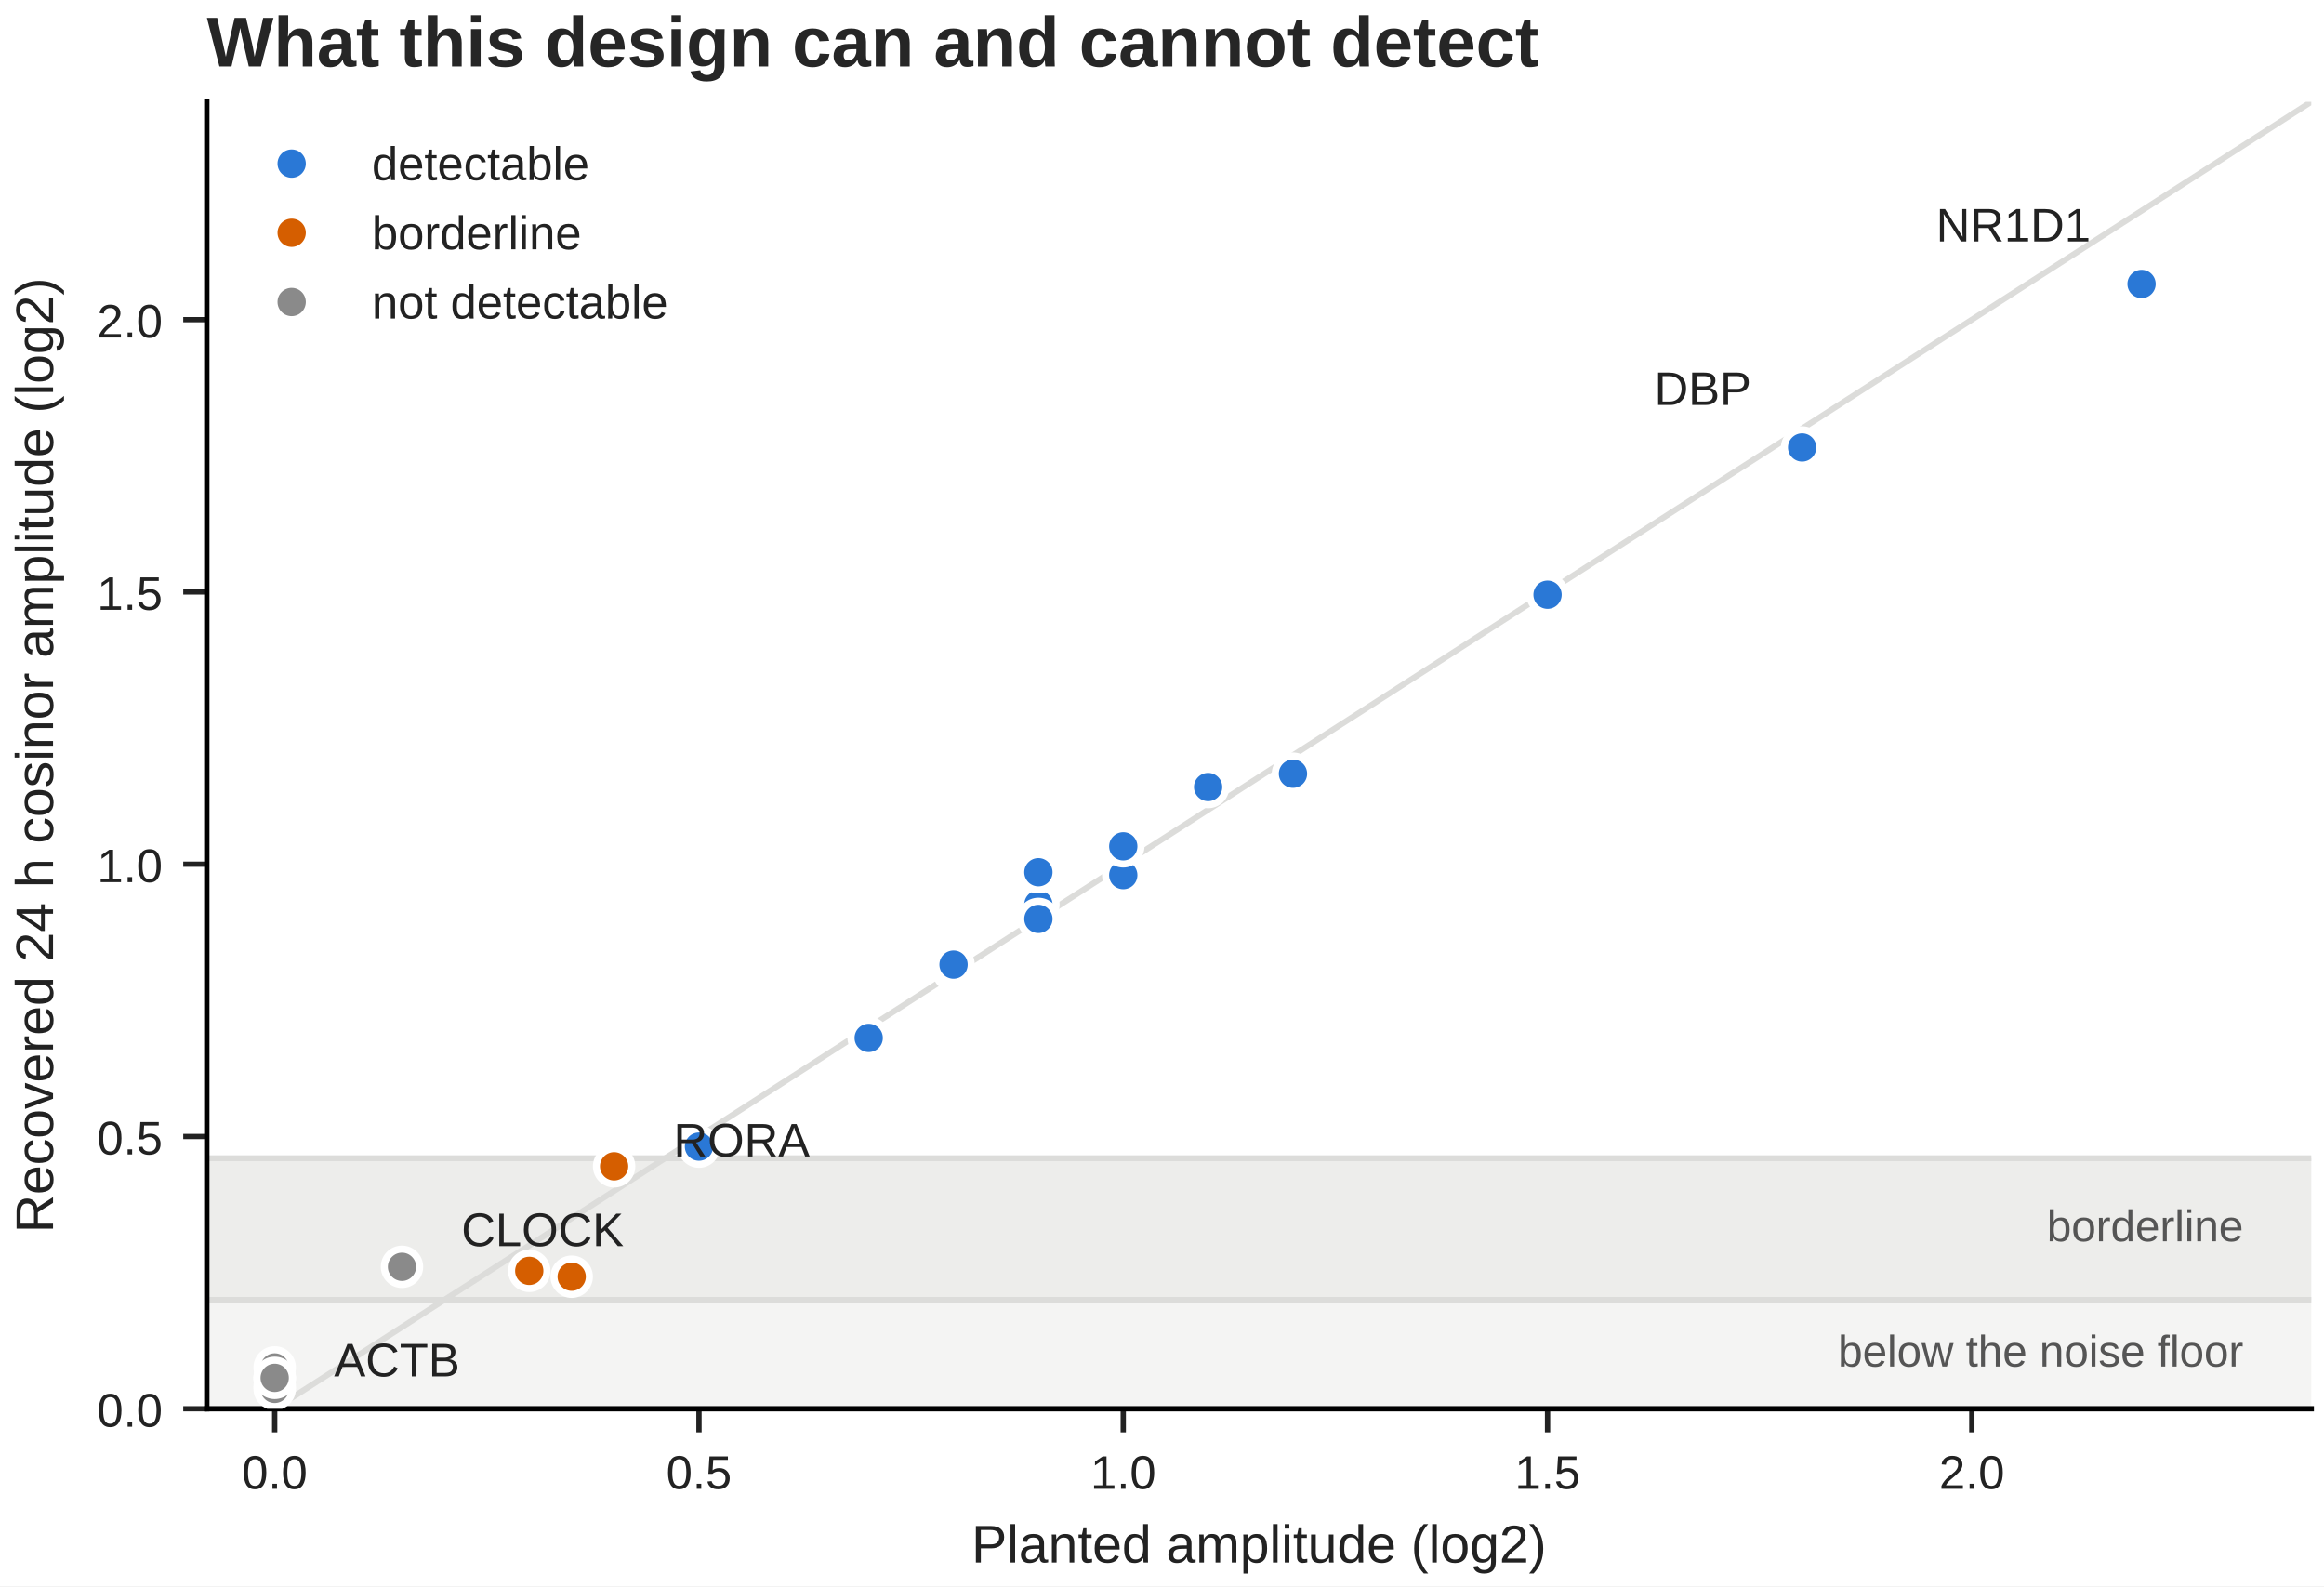
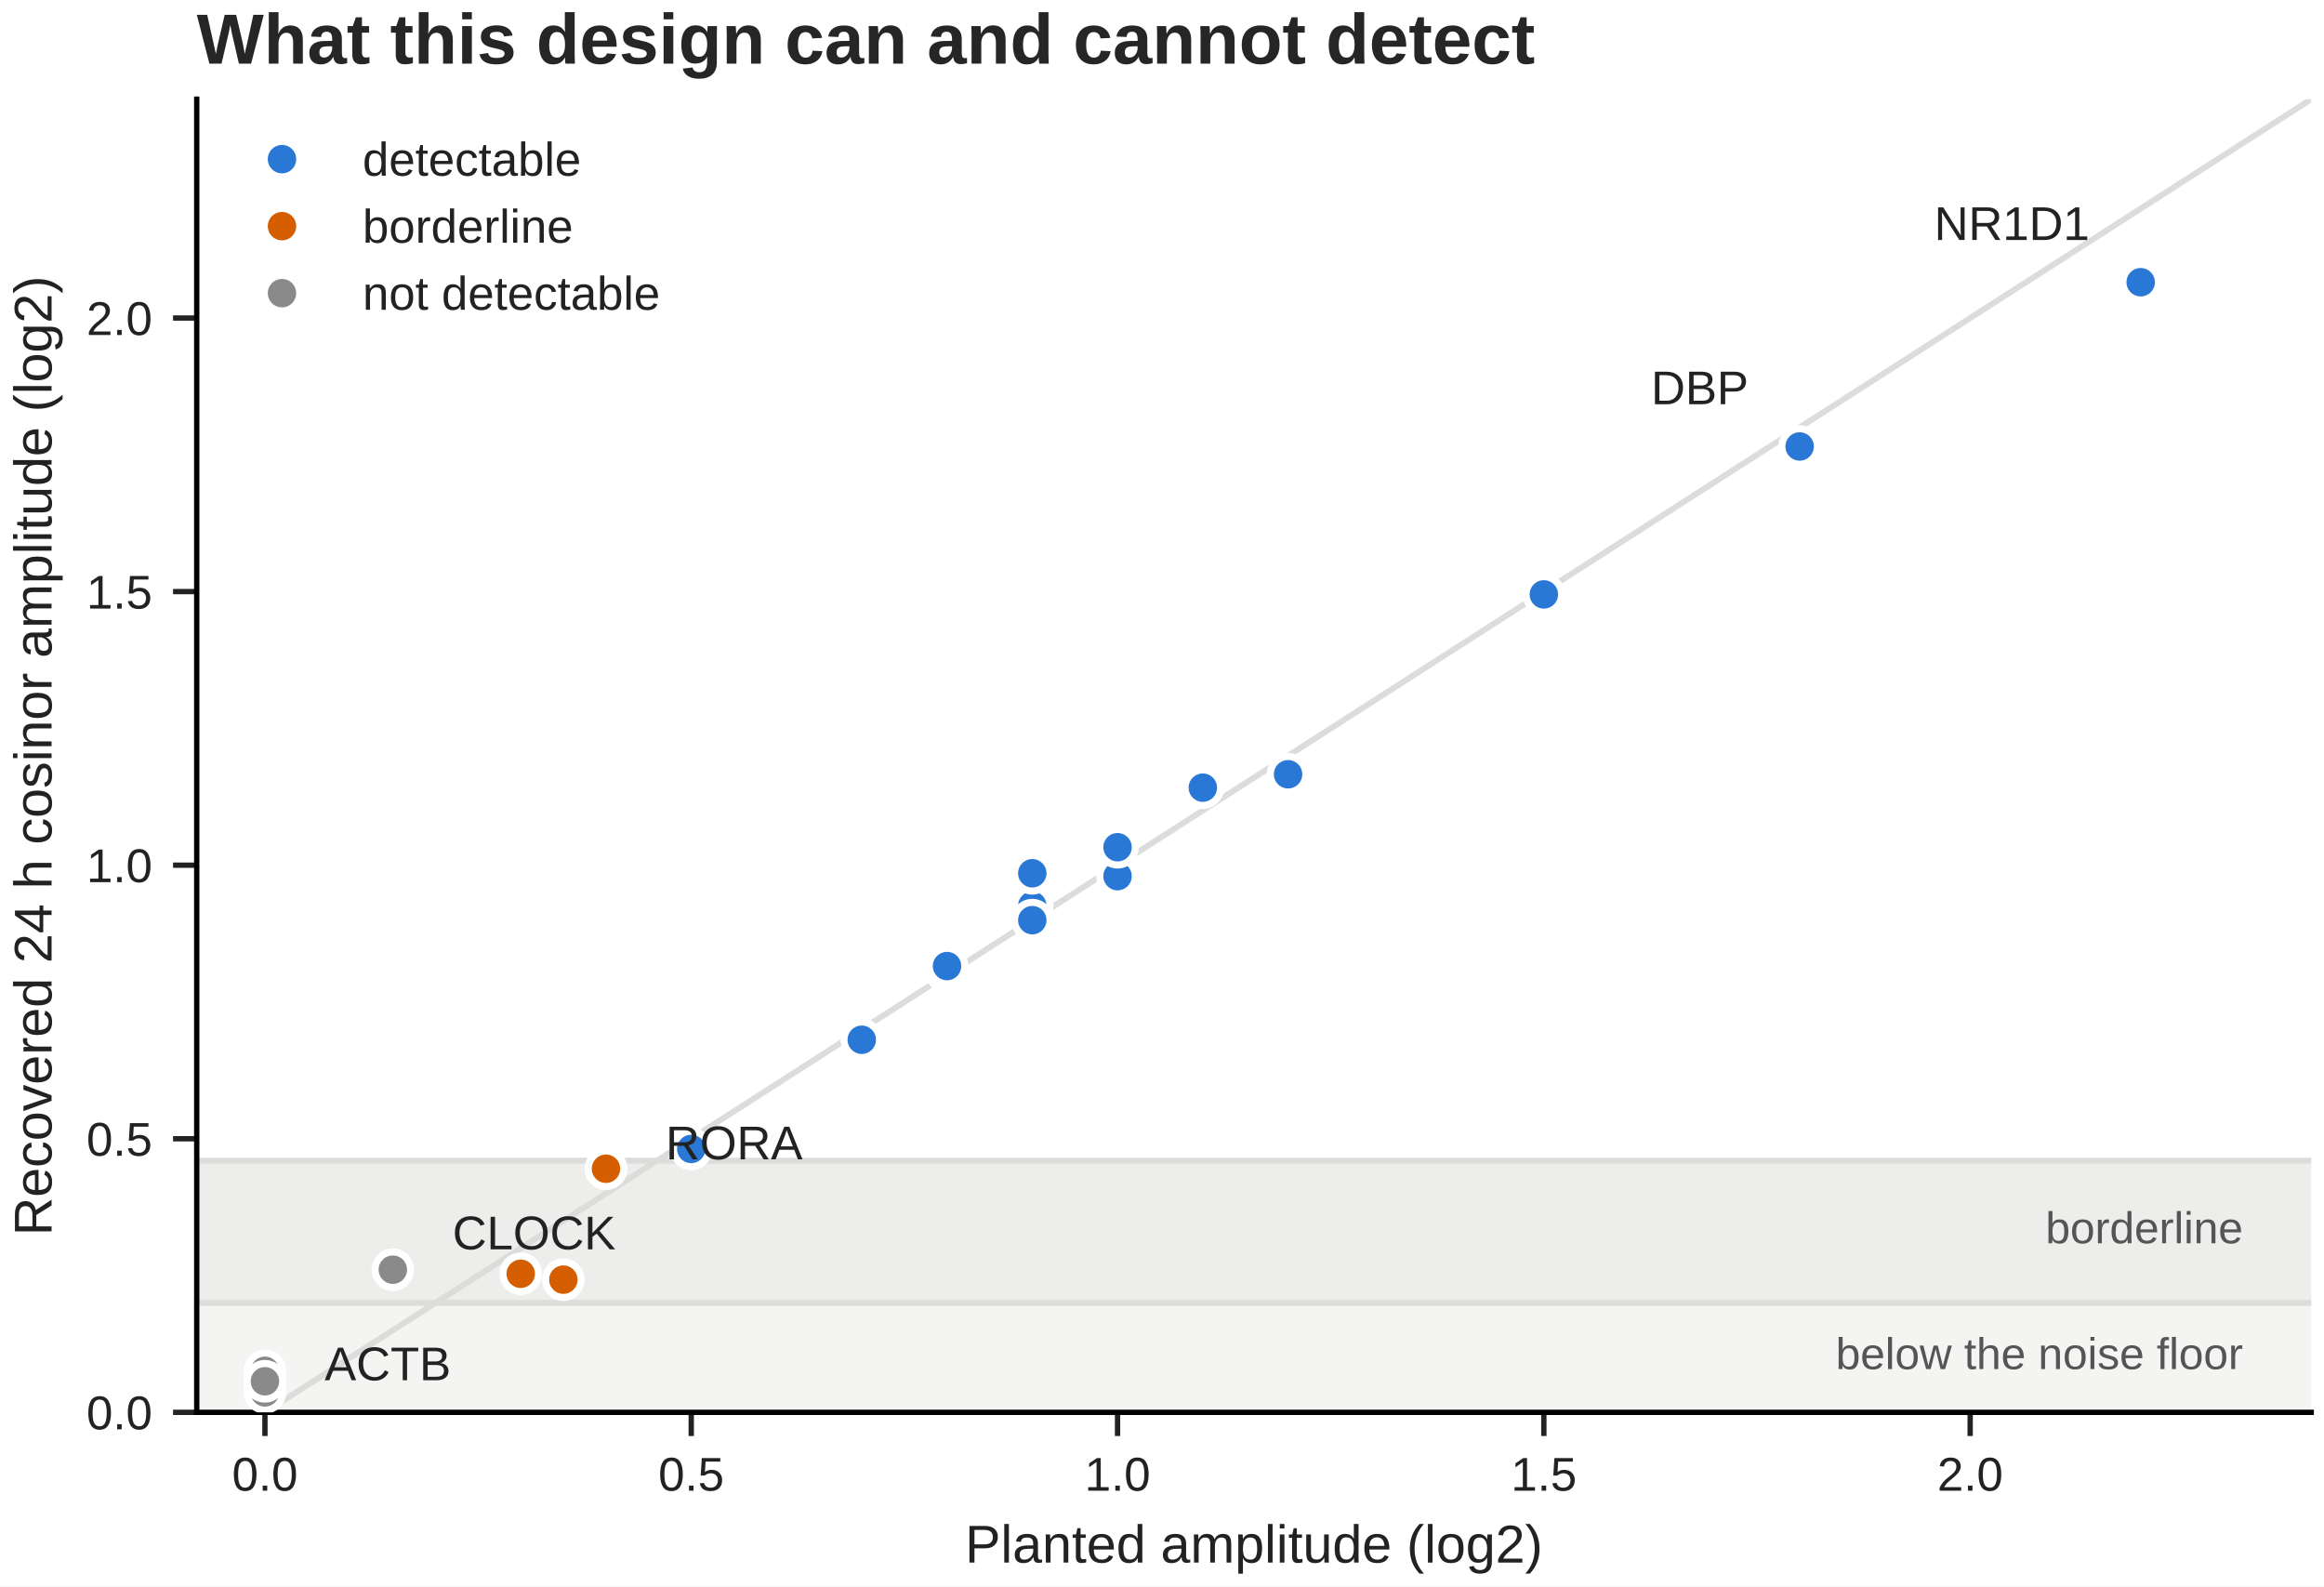
- <svg xmlns="http://www.w3.org/2000/svg" xmlns:xlink="http://www.w3.org/1999/xlink" width="394.373pt" height="269.151pt" viewBox="0 0 394.373 269.151" version="1.1">
+ <svg xmlns="http://www.w3.org/2000/svg" xmlns:xlink="http://www.w3.org/1999/xlink" width="392.506pt" height="267.932pt" viewBox="0 0 392.506 267.932" version="1.1">
  <defs>
    <style type="text/css">*{stroke-linejoin: round; stroke-linecap: butt}</style>
  </defs>
  <g id="figure_1">
    <g id="patch_1">
-       <path d="M 0 269.151  L 394.373 269.151  L 394.373 0  L 0 0  z " style="fill: #ffffff" />
+       <path d="M 0 267.932  L 392.506 267.932  L 392.506 0  L 0 0  z " style="fill: #ffffff" />
    </g>
    <g id="axes_1">
      <g id="patch_2">
-         <path d="M 35.093 239.038  L 392.213 239.038  L 392.213 17.278  L 35.093 17.278  z " style="fill: #ffffff" />
+         <path d="M 33.226 238.509  L 390.346 238.509  L 390.346 16.749  L 33.226 16.749  z " style="fill: #ffffff" />
      </g>
      <g id="patch_3">
-         <path d="M 35.093 239.038  L 392.213 239.038  L 392.213 220.558  L 35.093 220.558  z " clip-path="url(#pcba73d1eff)" style="fill: #f4f4f3" />
+         <path d="M 33.226 238.509  L 390.346 238.509  L 390.346 220.029  L 33.226 220.029  z " clip-path="url(#pbd450fe192)" style="fill: #f4f4f3" />
      </g>
      <g id="patch_4">
-         <path d="M 35.093 220.558  L 392.213 220.558  L 392.213 196.534  L 35.093 196.534  z " clip-path="url(#pcba73d1eff)" style="fill: #ededeb" />
+         <path d="M 33.226 220.029  L 390.346 220.029  L 390.346 196.005  L 33.226 196.005  z " clip-path="url(#pbd450fe192)" style="fill: #ededeb" />
      </g>
      <g id="matplotlib.axis_1">
        <g id="xtick_1">
          <g id="line2d_1">
            <defs>
-               <path id="mcb5df8b0cb" d="M 0 0  L 0 4  " style="stroke: #222222; stroke-width: 0.9" />
+               <path id="m30f379e51a" d="M 0 0  L 0 4  " style="stroke: #222222; stroke-width: 0.9" />
            </defs>
            <g>
-               <use xlink:href="#mcb5df8b0cb" x="46.613" y="239.038" style="fill: #222222; stroke: #222222; stroke-width: 0.9" />
+               <use xlink:href="#m30f379e51a" x="44.746" y="238.509" style="fill: #222222; stroke: #222222; stroke-width: 0.9" />
            </g>
          </g>
          <g id="text_1">
-             <text style="font-size: 8px; font-family: 'Arial', 'Helvetica', 'DejaVu Sans', 'Liberation Sans', sans-serif; text-anchor: middle; fill: #222222" x="46.613" y="252.617" transform="rotate(-0 46.61281 252.6169)">0.0</text>
+             <text style="font-size: 8px; font-family: 'Arial', 'Helvetica', 'DejaVu Sans', 'Liberation Sans', sans-serif; text-anchor: middle; fill: #222222" x="44.746" y="251.736" transform="rotate(-0 44.74594 251.7356)">0.0</text>
          </g>
        </g>
        <g id="xtick_2">
          <g id="line2d_2">
            <g>
-               <use xlink:href="#mcb5df8b0cb" x="118.613" y="239.038" style="fill: #222222; stroke: #222222; stroke-width: 0.9" />
+               <use xlink:href="#m30f379e51a" x="116.746" y="238.509" style="fill: #222222; stroke: #222222; stroke-width: 0.9" />
            </g>
          </g>
          <g id="text_2">
-             <text style="font-size: 8px; font-family: 'Arial', 'Helvetica', 'DejaVu Sans', 'Liberation Sans', sans-serif; text-anchor: middle; fill: #222222" x="118.613" y="252.617" transform="rotate(-0 118.6128 252.6169)">0.5</text>
+             <text style="font-size: 8px; font-family: 'Arial', 'Helvetica', 'DejaVu Sans', 'Liberation Sans', sans-serif; text-anchor: middle; fill: #222222" x="116.746" y="251.736" transform="rotate(-0 116.7459 251.7356)">0.5</text>
          </g>
        </g>
        <g id="xtick_3">
          <g id="line2d_3">
            <g>
-               <use xlink:href="#mcb5df8b0cb" x="190.613" y="239.038" style="fill: #222222; stroke: #222222; stroke-width: 0.9" />
+               <use xlink:href="#m30f379e51a" x="188.746" y="238.509" style="fill: #222222; stroke: #222222; stroke-width: 0.9" />
            </g>
          </g>
          <g id="text_3">
-             <text style="font-size: 8px; font-family: 'Arial', 'Helvetica', 'DejaVu Sans', 'Liberation Sans', sans-serif; text-anchor: middle; fill: #222222" x="190.613" y="252.617" transform="rotate(-0 190.6128 252.6169)">1.0</text>
+             <text style="font-size: 8px; font-family: 'Arial', 'Helvetica', 'DejaVu Sans', 'Liberation Sans', sans-serif; text-anchor: middle; fill: #222222" x="188.746" y="251.736" transform="rotate(-0 188.7459 251.7356)">1.0</text>
          </g>
        </g>
        <g id="xtick_4">
          <g id="line2d_4">
            <g>
-               <use xlink:href="#mcb5df8b0cb" x="262.613" y="239.038" style="fill: #222222; stroke: #222222; stroke-width: 0.9" />
+               <use xlink:href="#m30f379e51a" x="260.746" y="238.509" style="fill: #222222; stroke: #222222; stroke-width: 0.9" />
            </g>
          </g>
          <g id="text_4">
-             <text style="font-size: 8px; font-family: 'Arial', 'Helvetica', 'DejaVu Sans', 'Liberation Sans', sans-serif; text-anchor: middle; fill: #222222" x="262.613" y="252.617" transform="rotate(-0 262.6128 252.6169)">1.5</text>
+             <text style="font-size: 8px; font-family: 'Arial', 'Helvetica', 'DejaVu Sans', 'Liberation Sans', sans-serif; text-anchor: middle; fill: #222222" x="260.746" y="251.736" transform="rotate(-0 260.7459 251.7356)">1.5</text>
          </g>
        </g>
        <g id="xtick_5">
          <g id="line2d_5">
            <g>
-               <use xlink:href="#mcb5df8b0cb" x="334.613" y="239.038" style="fill: #222222; stroke: #222222; stroke-width: 0.9" />
+               <use xlink:href="#m30f379e51a" x="332.746" y="238.509" style="fill: #222222; stroke: #222222; stroke-width: 0.9" />
            </g>
          </g>
          <g id="text_5">
-             <text style="font-size: 8px; font-family: 'Arial', 'Helvetica', 'DejaVu Sans', 'Liberation Sans', sans-serif; text-anchor: middle; fill: #222222" x="334.613" y="252.617" transform="rotate(-0 334.6128 252.6169)">2.0</text>
+             <text style="font-size: 8px; font-family: 'Arial', 'Helvetica', 'DejaVu Sans', 'Liberation Sans', sans-serif; text-anchor: middle; fill: #222222" x="332.746" y="251.736" transform="rotate(-0 332.7459 251.7356)">2.0</text>
          </g>
        </g>
        <g id="text_6">
-           <text style="font-size: 9px; font-family: 'Arial', 'Helvetica', 'DejaVu Sans', 'Liberation Sans', sans-serif; text-anchor: middle; fill: #222222" x="213.653" y="265.119" transform="rotate(-0 213.6528 265.1192)">Planted amplitude (log2)</text>
+           <text style="font-size: 9px; font-family: 'Arial', 'Helvetica', 'DejaVu Sans', 'Liberation Sans', sans-serif; text-anchor: middle; fill: #222222" x="211.786" y="263.877" transform="rotate(-0 211.7859 263.8773)">Planted amplitude (log2)</text>
        </g>
      </g>
      <g id="matplotlib.axis_2">
        <g id="ytick_1">
          <g id="line2d_6">
            <defs>
-               <path id="m0c3be69a73" d="M 0 0  L -4 0  " style="stroke: #222222; stroke-width: 0.9" />
+               <path id="m059addade6" d="M 0 0  L -4 0  " style="stroke: #222222; stroke-width: 0.9" />
            </defs>
            <g>
-               <use xlink:href="#m0c3be69a73" x="35.093" y="239.038" style="fill: #222222; stroke: #222222; stroke-width: 0.9" />
+               <use xlink:href="#m059addade6" x="33.226" y="238.509" style="fill: #222222; stroke: #222222; stroke-width: 0.9" />
            </g>
          </g>
          <g id="text_7">
-             <text style="font-size: 8px; font-family: 'Arial', 'Helvetica', 'DejaVu Sans', 'Liberation Sans', sans-serif; text-anchor: end; fill: #222222" x="27.593" y="242.077" transform="rotate(-0 27.59281 242.0775)">0.0</text>
+             <text style="font-size: 8px; font-family: 'Arial', 'Helvetica', 'DejaVu Sans', 'Liberation Sans', sans-serif; text-anchor: end; fill: #222222" x="25.726" y="241.373" transform="rotate(-0 25.72594 241.3725)">0.0</text>
          </g>
        </g>
        <g id="ytick_2">
          <g id="line2d_7">
            <g>
-               <use xlink:href="#m0c3be69a73" x="35.093" y="192.838" style="fill: #222222; stroke: #222222; stroke-width: 0.9" />
+               <use xlink:href="#m059addade6" x="33.226" y="192.309" style="fill: #222222; stroke: #222222; stroke-width: 0.9" />
            </g>
          </g>
          <g id="text_8">
-             <text style="font-size: 8px; font-family: 'Arial', 'Helvetica', 'DejaVu Sans', 'Liberation Sans', sans-serif; text-anchor: end; fill: #222222" x="27.593" y="195.877" transform="rotate(-0 27.59281 195.8775)">0.5</text>
+             <text style="font-size: 8px; font-family: 'Arial', 'Helvetica', 'DejaVu Sans', 'Liberation Sans', sans-serif; text-anchor: end; fill: #222222" x="25.726" y="195.173" transform="rotate(-0 25.72594 195.1725)">0.5</text>
          </g>
        </g>
        <g id="ytick_3">
          <g id="line2d_8">
            <g>
-               <use xlink:href="#m0c3be69a73" x="35.093" y="146.638" style="fill: #222222; stroke: #222222; stroke-width: 0.9" />
+               <use xlink:href="#m059addade6" x="33.226" y="146.109" style="fill: #222222; stroke: #222222; stroke-width: 0.9" />
            </g>
          </g>
          <g id="text_9">
-             <text style="font-size: 8px; font-family: 'Arial', 'Helvetica', 'DejaVu Sans', 'Liberation Sans', sans-serif; text-anchor: end; fill: #222222" x="27.593" y="149.678" transform="rotate(-0 27.59281 149.6775)">1.0</text>
+             <text style="font-size: 8px; font-family: 'Arial', 'Helvetica', 'DejaVu Sans', 'Liberation Sans', sans-serif; text-anchor: end; fill: #222222" x="25.726" y="148.972" transform="rotate(-0 25.72594 148.9725)">1.0</text>
          </g>
        </g>
        <g id="ytick_4">
          <g id="line2d_9">
            <g>
-               <use xlink:href="#m0c3be69a73" x="35.093" y="100.438" style="fill: #222222; stroke: #222222; stroke-width: 0.9" />
+               <use xlink:href="#m059addade6" x="33.226" y="99.909" style="fill: #222222; stroke: #222222; stroke-width: 0.9" />
            </g>
          </g>
          <g id="text_10">
-             <text style="font-size: 8px; font-family: 'Arial', 'Helvetica', 'DejaVu Sans', 'Liberation Sans', sans-serif; text-anchor: end; fill: #222222" x="27.593" y="103.478" transform="rotate(-0 27.59281 103.4775)">1.5</text>
+             <text style="font-size: 8px; font-family: 'Arial', 'Helvetica', 'DejaVu Sans', 'Liberation Sans', sans-serif; text-anchor: end; fill: #222222" x="25.726" y="102.772" transform="rotate(-0 25.72594 102.7725)">1.5</text>
          </g>
        </g>
        <g id="ytick_5">
          <g id="line2d_10">
            <g>
-               <use xlink:href="#m0c3be69a73" x="35.093" y="54.238" style="fill: #222222; stroke: #222222; stroke-width: 0.9" />
+               <use xlink:href="#m059addade6" x="33.226" y="53.709" style="fill: #222222; stroke: #222222; stroke-width: 0.9" />
            </g>
          </g>
          <g id="text_11">
-             <text style="font-size: 8px; font-family: 'Arial', 'Helvetica', 'DejaVu Sans', 'Liberation Sans', sans-serif; text-anchor: end; fill: #222222" x="27.593" y="57.278" transform="rotate(-0 27.59281 57.2775)">2.0</text>
+             <text style="font-size: 8px; font-family: 'Arial', 'Helvetica', 'DejaVu Sans', 'Liberation Sans', sans-serif; text-anchor: end; fill: #222222" x="25.726" y="56.572" transform="rotate(-0 25.72594 56.5725)">2.0</text>
          </g>
        </g>
        <g id="text_12">
-           <text style="font-size: 9px; font-family: 'Arial', 'Helvetica', 'DejaVu Sans', 'Liberation Sans', sans-serif; text-anchor: middle; fill: #222222" x="8.999" y="128.158" transform="rotate(-90 8.998594 128.1581)">Recovered 24 h cosinor amplitude (log2)</text>
+           <text style="font-size: 9px; font-family: 'Arial', 'Helvetica', 'DejaVu Sans', 'Liberation Sans', sans-serif; text-anchor: middle; fill: #222222" x="8.712" y="127.629" transform="rotate(-90 8.711719 127.6294)">Recovered 24 h cosinor amplitude (log2)</text>
        </g>
      </g>
      <g id="line2d_11">
-         <path d="M 35.093 196.534  L 392.213 196.534  " clip-path="url(#pcba73d1eff)" style="fill: none; stroke: #dcdcda; stroke-linecap: round" />
+         <path d="M 33.226 196.005  L 390.346 196.005  " clip-path="url(#pbd450fe192)" style="fill: none; stroke: #dcdcda; stroke-linecap: round" />
      </g>
      <g id="line2d_12">
-         <path d="M 35.093 220.558  L 392.213 220.558  " clip-path="url(#pcba73d1eff)" style="fill: none; stroke: #dcdcda; stroke-linecap: round" />
+         <path d="M 33.226 220.029  L 390.346 220.029  " clip-path="url(#pbd450fe192)" style="fill: none; stroke: #dcdcda; stroke-linecap: round" />
      </g>
      <g id="line2d_13">
-         <path d="M 46.613 239.038  L 392.213 17.278  " clip-path="url(#pcba73d1eff)" style="fill: none; stroke: #dcdcda; stroke-linecap: round" />
+         <path d="M 44.746 238.509  L 390.346 16.749  " clip-path="url(#pbd450fe192)" style="fill: none; stroke: #dcdcda; stroke-linecap: round" />
      </g>
      <g id="patch_5">
-         <path d="M 35.093 239.038  L 35.093 17.278  " style="fill: none; stroke: #000000; stroke-width: 0.9; stroke-linejoin: miter; stroke-linecap: square" />
+         <path d="M 33.226 238.509  L 33.226 16.749  " style="fill: none; stroke: #000000; stroke-width: 0.9; stroke-linejoin: miter; stroke-linecap: square" />
      </g>
      <g id="patch_6">
-         <path d="M 35.093 239.038  L 392.213 239.038  " style="fill: none; stroke: #000000; stroke-width: 0.9; stroke-linejoin: miter; stroke-linecap: square" />
+         <path d="M 33.226 238.509  L 390.346 238.509  " style="fill: none; stroke: #000000; stroke-width: 0.9; stroke-linejoin: miter; stroke-linecap: square" />
      </g>
      <g id="line2d_14">
        <defs>
-           <path id="m4a0aa89523" d="M 0 3  C 0.796 3 1.559 2.684 2.121 2.121  C 2.684 1.559 3 0.796 3 0  C 3 -0.796 2.684 -1.559 2.121 -2.121  C 1.559 -2.684 0.796 -3 0 -3  C -0.796 -3 -1.559 -2.684 -2.121 -2.121  C -2.684 -1.559 -3 -0.796 -3 0  C -3 0.796 -2.684 1.559 -2.121 2.121  C -1.559 2.684 -0.796 3 0 3  z " style="stroke: #ffffff; stroke-width: 1.2" />
+           <path id="m87e64eec3f" d="M 0 3  C 0.796 3 1.559 2.684 2.121 2.121  C 2.684 1.559 3 0.796 3 0  C 3 -0.796 2.684 -1.559 2.121 -2.121  C 1.559 -2.684 0.796 -3 0 -3  C -0.796 -3 -1.559 -2.684 -2.121 -2.121  C -2.684 -1.559 -3 -0.796 -3 0  C -3 0.796 -2.684 1.559 -2.121 2.121  C -1.559 2.684 -0.796 3 0 3  z " style="stroke: #ffffff; stroke-width: 1.2" />
        </defs>
-         <g clip-path="url(#pcba73d1eff)">
-           <use xlink:href="#m4a0aa89523" x="205.013" y="133.543" style="fill: #2a78d6; stroke: #ffffff; stroke-width: 1.2" />
+         <g clip-path="url(#pbd450fe192)">
+           <use xlink:href="#m87e64eec3f" x="203.146" y="133.014" style="fill: #2a78d6; stroke: #ffffff; stroke-width: 1.2" />
        </g>
      </g>
      <g id="line2d_15">
        <defs>
-           <path id="m0063de7f9e" d="M 0 3  C 0.796 3 1.559 2.684 2.121 2.121  C 2.684 1.559 3 0.796 3 0  C 3 -0.796 2.684 -1.559 2.121 -2.121  C 1.559 -2.684 0.796 -3 0 -3  C -0.796 -3 -1.559 -2.684 -2.121 -2.121  C -2.684 -1.559 -3 -0.796 -3 0  C -3 0.796 -2.684 1.559 -2.121 2.121  C -1.559 2.684 -0.796 3 0 3  z " style="stroke: #ffffff; stroke-width: 1.2" />
+           <path id="me28b4f7609" d="M 0 3  C 0.796 3 1.559 2.684 2.121 2.121  C 2.684 1.559 3 0.796 3 0  C 3 -0.796 2.684 -1.559 2.121 -2.121  C 1.559 -2.684 0.796 -3 0 -3  C -0.796 -3 -1.559 -2.684 -2.121 -2.121  C -2.684 -1.559 -3 -0.796 -3 0  C -3 0.796 -2.684 1.559 -2.121 2.121  C -1.559 2.684 -0.796 3 0 3  z " style="stroke: #ffffff; stroke-width: 1.2" />
        </defs>
-         <g clip-path="url(#pcba73d1eff)">
-           <use xlink:href="#m0063de7f9e" x="68.213" y="214.947" style="fill: #8a8a8a; stroke: #ffffff; stroke-width: 1.2" />
+         <g clip-path="url(#pbd450fe192)">
+           <use xlink:href="#me28b4f7609" x="66.346" y="214.419" style="fill: #8a8a8a; stroke: #ffffff; stroke-width: 1.2" />
        </g>
      </g>
      <g id="line2d_16">
-         <g clip-path="url(#pcba73d1eff)">
-           <use xlink:href="#m4a0aa89523" x="176.213" y="153.47" style="fill: #2a78d6; stroke: #ffffff; stroke-width: 1.2" />
+         <g clip-path="url(#pbd450fe192)">
+           <use xlink:href="#m87e64eec3f" x="174.346" y="152.941" style="fill: #2a78d6; stroke: #ffffff; stroke-width: 1.2" />
        </g>
      </g>
      <g id="line2d_17">
-         <g clip-path="url(#pcba73d1eff)">
-           <use xlink:href="#m4a0aa89523" x="190.613" y="148.489" style="fill: #2a78d6; stroke: #ffffff; stroke-width: 1.2" />
+         <g clip-path="url(#pbd450fe192)">
+           <use xlink:href="#m87e64eec3f" x="188.746" y="147.96" style="fill: #2a78d6; stroke: #ffffff; stroke-width: 1.2" />
        </g>
      </g>
      <g id="line2d_18">
-         <g clip-path="url(#pcba73d1eff)">
-           <use xlink:href="#m4a0aa89523" x="219.413" y="131.282" style="fill: #2a78d6; stroke: #ffffff; stroke-width: 1.2" />
+         <g clip-path="url(#pbd450fe192)">
+           <use xlink:href="#m87e64eec3f" x="217.546" y="130.754" style="fill: #2a78d6; stroke: #ffffff; stroke-width: 1.2" />
        </g>
      </g>
      <g id="line2d_19">
-         <g clip-path="url(#pcba73d1eff)">
-           <use xlink:href="#m4a0aa89523" x="190.613" y="143.604" style="fill: #2a78d6; stroke: #ffffff; stroke-width: 1.2" />
+         <g clip-path="url(#pbd450fe192)">
+           <use xlink:href="#m87e64eec3f" x="188.746" y="143.075" style="fill: #2a78d6; stroke: #ffffff; stroke-width: 1.2" />
        </g>
      </g>
      <g id="line2d_20">
-         <g clip-path="url(#pcba73d1eff)">
-           <use xlink:href="#m4a0aa89523" x="161.813" y="164.788" style="fill: #2a78d6; stroke: #ffffff; stroke-width: 1.2" />
+         <g clip-path="url(#pbd450fe192)">
+           <use xlink:href="#m87e64eec3f" x="159.946" y="164.259" style="fill: #2a78d6; stroke: #ffffff; stroke-width: 1.2" />
        </g>
      </g>
      <g id="line2d_21">
        <defs>
-           <path id="m09805fb9da" d="M 0 3  C 0.796 3 1.559 2.684 2.121 2.121  C 2.684 1.559 3 0.796 3 0  C 3 -0.796 2.684 -1.559 2.121 -2.121  C 1.559 -2.684 0.796 -3 0 -3  C -0.796 -3 -1.559 -2.684 -2.121 -2.121  C -2.684 -1.559 -3 -0.796 -3 0  C -3 0.796 -2.684 1.559 -2.121 2.121  C -1.559 2.684 -0.796 3 0 3  z " style="stroke: #ffffff; stroke-width: 1.2" />
+           <path id="ma70f2d3e1c" d="M 0 3  C 0.796 3 1.559 2.684 2.121 2.121  C 2.684 1.559 3 0.796 3 0  C 3 -0.796 2.684 -1.559 2.121 -2.121  C 1.559 -2.684 0.796 -3 0 -3  C -0.796 -3 -1.559 -2.684 -2.121 -2.121  C -2.684 -1.559 -3 -0.796 -3 0  C -3 0.796 -2.684 1.559 -2.121 2.121  C -1.559 2.684 -0.796 3 0 3  z " style="stroke: #ffffff; stroke-width: 1.2" />
        </defs>
-         <g clip-path="url(#pcba73d1eff)">
-           <use xlink:href="#m09805fb9da" x="97.013" y="216.626" style="fill: #d55e00; stroke: #ffffff; stroke-width: 1.2" />
+         <g clip-path="url(#pbd450fe192)">
+           <use xlink:href="#ma70f2d3e1c" x="95.146" y="216.098" style="fill: #d55e00; stroke: #ffffff; stroke-width: 1.2" />
        </g>
      </g>
      <g id="line2d_22">
-         <g clip-path="url(#pcba73d1eff)">
-           <use xlink:href="#m4a0aa89523" x="363.413" y="48.185" style="fill: #2a78d6; stroke: #ffffff; stroke-width: 1.2" />
+         <g clip-path="url(#pbd450fe192)">
+           <use xlink:href="#m87e64eec3f" x="361.546" y="47.657" style="fill: #2a78d6; stroke: #ffffff; stroke-width: 1.2" />
        </g>
      </g>
      <g id="line2d_23">
-         <g clip-path="url(#pcba73d1eff)">
-           <use xlink:href="#m4a0aa89523" x="176.213" y="155.923" style="fill: #2a78d6; stroke: #ffffff; stroke-width: 1.2" />
+         <g clip-path="url(#pbd450fe192)">
+           <use xlink:href="#m87e64eec3f" x="174.346" y="155.394" style="fill: #2a78d6; stroke: #ffffff; stroke-width: 1.2" />
        </g>
      </g>
      <g id="line2d_24">
-         <g clip-path="url(#pcba73d1eff)">
-           <use xlink:href="#m4a0aa89523" x="305.813" y="75.927" style="fill: #2a78d6; stroke: #ffffff; stroke-width: 1.2" />
+         <g clip-path="url(#pbd450fe192)">
+           <use xlink:href="#m87e64eec3f" x="303.946" y="75.398" style="fill: #2a78d6; stroke: #ffffff; stroke-width: 1.2" />
        </g>
      </g>
      <g id="line2d_25">
-         <g clip-path="url(#pcba73d1eff)">
-           <use xlink:href="#m4a0aa89523" x="147.413" y="176.117" style="fill: #2a78d6; stroke: #ffffff; stroke-width: 1.2" />
+         <g clip-path="url(#pbd450fe192)">
+           <use xlink:href="#m87e64eec3f" x="145.546" y="175.588" style="fill: #2a78d6; stroke: #ffffff; stroke-width: 1.2" />
        </g>
      </g>
      <g id="line2d_26">
-         <g clip-path="url(#pcba73d1eff)">
-           <use xlink:href="#m4a0aa89523" x="161.813" y="163.673" style="fill: #2a78d6; stroke: #ffffff; stroke-width: 1.2" />
+         <g clip-path="url(#pbd450fe192)">
+           <use xlink:href="#m87e64eec3f" x="159.946" y="163.144" style="fill: #2a78d6; stroke: #ffffff; stroke-width: 1.2" />
        </g>
      </g>
      <g id="line2d_27">
-         <g clip-path="url(#pcba73d1eff)">
-           <use xlink:href="#m4a0aa89523" x="262.613" y="100.909" style="fill: #2a78d6; stroke: #ffffff; stroke-width: 1.2" />
+         <g clip-path="url(#pbd450fe192)">
+           <use xlink:href="#m87e64eec3f" x="260.746" y="100.38" style="fill: #2a78d6; stroke: #ffffff; stroke-width: 1.2" />
        </g>
      </g>
      <g id="line2d_28">
-         <g clip-path="url(#pcba73d1eff)">
-           <use xlink:href="#m09805fb9da" x="104.213" y="197.898" style="fill: #d55e00; stroke: #ffffff; stroke-width: 1.2" />
+         <g clip-path="url(#pbd450fe192)">
+           <use xlink:href="#ma70f2d3e1c" x="102.346" y="197.369" style="fill: #d55e00; stroke: #ffffff; stroke-width: 1.2" />
        </g>
      </g>
      <g id="line2d_29">
-         <g clip-path="url(#pcba73d1eff)">
-           <use xlink:href="#m4a0aa89523" x="118.613" y="194.557" style="fill: #2a78d6; stroke: #ffffff; stroke-width: 1.2" />
+         <g clip-path="url(#pbd450fe192)">
+           <use xlink:href="#m87e64eec3f" x="116.746" y="194.028" style="fill: #2a78d6; stroke: #ffffff; stroke-width: 1.2" />
        </g>
      </g>
      <g id="line2d_30">
-         <g clip-path="url(#pcba73d1eff)">
-           <use xlink:href="#m09805fb9da" x="89.813" y="215.637" style="fill: #d55e00; stroke: #ffffff; stroke-width: 1.2" />
+         <g clip-path="url(#pbd450fe192)">
+           <use xlink:href="#ma70f2d3e1c" x="87.946" y="215.108" style="fill: #d55e00; stroke: #ffffff; stroke-width: 1.2" />
        </g>
      </g>
      <g id="line2d_31">
-         <g clip-path="url(#pcba73d1eff)">
-           <use xlink:href="#m4a0aa89523" x="176.213" y="148.002" style="fill: #2a78d6; stroke: #ffffff; stroke-width: 1.2" />
+         <g clip-path="url(#pbd450fe192)">
+           <use xlink:href="#m87e64eec3f" x="174.346" y="147.473" style="fill: #2a78d6; stroke: #ffffff; stroke-width: 1.2" />
        </g>
      </g>
      <g id="line2d_32">
-         <g clip-path="url(#pcba73d1eff)">
-           <use xlink:href="#m0063de7f9e" x="46.613" y="235.206" style="fill: #8a8a8a; stroke: #ffffff; stroke-width: 1.2" />
+         <g clip-path="url(#pbd450fe192)">
+           <use xlink:href="#me28b4f7609" x="44.746" y="234.678" style="fill: #8a8a8a; stroke: #ffffff; stroke-width: 1.2" />
        </g>
      </g>
      <g id="line2d_33">
-         <g clip-path="url(#pcba73d1eff)">
-           <use xlink:href="#m0063de7f9e" x="46.613" y="233.706" style="fill: #8a8a8a; stroke: #ffffff; stroke-width: 1.2" />
+         <g clip-path="url(#pbd450fe192)">
+           <use xlink:href="#me28b4f7609" x="44.746" y="233.177" style="fill: #8a8a8a; stroke: #ffffff; stroke-width: 1.2" />
        </g>
      </g>
      <g id="line2d_34">
-         <g clip-path="url(#pcba73d1eff)">
-           <use xlink:href="#m0063de7f9e" x="46.613" y="234.03" style="fill: #8a8a8a; stroke: #ffffff; stroke-width: 1.2" />
+         <g clip-path="url(#pbd450fe192)">
+           <use xlink:href="#me28b4f7609" x="44.746" y="233.501" style="fill: #8a8a8a; stroke: #ffffff; stroke-width: 1.2" />
        </g>
      </g>
      <g id="line2d_35">
-         <g clip-path="url(#pcba73d1eff)">
-           <use xlink:href="#m0063de7f9e" x="46.613" y="235.669" style="fill: #8a8a8a; stroke: #ffffff; stroke-width: 1.2" />
+         <g clip-path="url(#pbd450fe192)">
+           <use xlink:href="#me28b4f7609" x="44.746" y="235.14" style="fill: #8a8a8a; stroke: #ffffff; stroke-width: 1.2" />
        </g>
      </g>
      <g id="line2d_36">
-         <g clip-path="url(#pcba73d1eff)">
-           <use xlink:href="#m0063de7f9e" x="46.613" y="232.021" style="fill: #8a8a8a; stroke: #ffffff; stroke-width: 1.2" />
+         <g clip-path="url(#pbd450fe192)">
+           <use xlink:href="#me28b4f7609" x="44.746" y="231.492" style="fill: #8a8a8a; stroke: #ffffff; stroke-width: 1.2" />
        </g>
      </g>
      <g id="line2d_37">
-         <g clip-path="url(#pcba73d1eff)">
-           <use xlink:href="#m0063de7f9e" x="46.613" y="233.791" style="fill: #8a8a8a; stroke: #ffffff; stroke-width: 1.2" />
+         <g clip-path="url(#pbd450fe192)">
+           <use xlink:href="#me28b4f7609" x="44.746" y="233.263" style="fill: #8a8a8a; stroke: #ffffff; stroke-width: 1.2" />
        </g>
      </g>
      <g id="text_13">
-         <text style="font-size: 8px; font-family: 'Arial', 'Helvetica', 'DejaVu Sans', 'Liberation Sans', sans-serif; text-anchor: end; fill: #222222" x="354.773" y="40.978" transform="rotate(-0 354.7728 40.97758)">NR1D1</text>
+         <text style="font-size: 8px; font-family: 'Arial', 'Helvetica', 'DejaVu Sans', 'Liberation Sans', sans-serif; text-anchor: end; fill: #222222" x="352.906" y="40.523" transform="rotate(-0 352.9059 40.52258)">NR1D1</text>
      </g>
      <g id="text_14">
-         <text style="font-size: 8px; font-family: 'Arial', 'Helvetica', 'DejaVu Sans', 'Liberation Sans', sans-serif; text-anchor: end; fill: #222222" x="297.173" y="68.719" transform="rotate(-0 297.1728 68.71927)">DBP</text>
+         <text style="font-size: 8px; font-family: 'Arial', 'Helvetica', 'DejaVu Sans', 'Liberation Sans', sans-serif; text-anchor: end; fill: #222222" x="295.306" y="68.264" transform="rotate(-0 295.3059 68.26427)">DBP</text>
      </g>
      <g id="text_15">
-         <text style="font-size: 8px; font-family: 'Arial', 'Helvetica', 'DejaVu Sans', 'Liberation Sans', sans-serif; text-anchor: start; fill: #222222" x="78.293" y="211.436" transform="rotate(-0 78.29281 211.4356)">CLOCK</text>
+         <text style="font-size: 8px; font-family: 'Arial', 'Helvetica', 'DejaVu Sans', 'Liberation Sans', sans-serif; text-anchor: start; fill: #222222" x="76.426" y="210.981" transform="rotate(-0 76.42594 210.9806)">CLOCK</text>
      </g>
      <g id="text_16">
-         <text style="font-size: 8px; font-family: 'Arial', 'Helvetica', 'DejaVu Sans', 'Liberation Sans', sans-serif; text-anchor: start; fill: #222222" x="114.293" y="196.234" transform="rotate(-0 114.2928 196.234)">RORA</text>
+         <text style="font-size: 8px; font-family: 'Arial', 'Helvetica', 'DejaVu Sans', 'Liberation Sans', sans-serif; text-anchor: start; fill: #222222" x="112.426" y="195.779" transform="rotate(-0 112.4259 195.779)">RORA</text>
      </g>
      <g id="text_17">
-         <text style="font-size: 8px; font-family: 'Arial', 'Helvetica', 'DejaVu Sans', 'Liberation Sans', sans-serif; text-anchor: start; fill: #222222" x="56.693" y="233.543" transform="rotate(-0 56.69281 233.5427)">ACTB</text>
+         <text style="font-size: 8px; font-family: 'Arial', 'Helvetica', 'DejaVu Sans', 'Liberation Sans', sans-serif; text-anchor: start; fill: #222222" x="54.826" y="233.088" transform="rotate(-0 54.82594 233.0877)">ACTB</text>
      </g>
      <g id="text_18">
-         <text style="font-size: 7.5px; font-family: 'Arial', 'Helvetica', 'DejaVu Sans', 'Liberation Sans', sans-serif; text-anchor: end; fill: #555555" x="380.693" y="231.868" transform="rotate(-0 380.6928 231.8677)">below the noise floor</text>
+         <text style="font-size: 7.5px; font-family: 'Arial', 'Helvetica', 'DejaVu Sans', 'Liberation Sans', sans-serif; text-anchor: end; fill: #555555" x="378.826" y="231.208" transform="rotate(-0 378.8259 231.2082)">below the noise floor</text>
      </g>
      <g id="text_19">
-         <text style="font-size: 7.5px; font-family: 'Arial', 'Helvetica', 'DejaVu Sans', 'Liberation Sans', sans-serif; text-anchor: end; fill: #555555" x="380.693" y="210.616" transform="rotate(-0 380.6928 210.6157)">borderline</text>
+         <text style="font-size: 7.5px; font-family: 'Arial', 'Helvetica', 'DejaVu Sans', 'Liberation Sans', sans-serif; text-anchor: end; fill: #555555" x="378.826" y="209.956" transform="rotate(-0 378.8259 209.9562)">borderline</text>
      </g>
      <g id="text_20">
-         <text style="font-weight: 700; font-size: 12px; font-family: 'Arial', 'Helvetica', 'DejaVu Sans', 'Liberation Sans', sans-serif; text-anchor: start; fill: #262626" x="35.093" y="11.278" transform="rotate(-0 35.09281 11.27812)">What this design can and cannot detect</text>
+         <text style="font-weight: 700; font-size: 12px; font-family: 'Arial', 'Helvetica', 'DejaVu Sans', 'Liberation Sans', sans-serif; text-anchor: start; fill: #262626" x="33.226" y="10.749" transform="rotate(-0 33.22594 10.74938)">What this design can and cannot detect</text>
      </g>
      <g id="legend_1">
        <g id="line2d_38">
          <g>
-             <use xlink:href="#m4a0aa89523" x="49.493" y="27.757" style="fill: #2a78d6; stroke: #ffffff; stroke-width: 1.2" />
+             <use xlink:href="#m87e64eec3f" x="47.626" y="26.876" style="fill: #2a78d6; stroke: #ffffff; stroke-width: 1.2" />
          </g>
        </g>
        <g id="text_21">
-           <text style="font-size: 8px; font-family: 'Arial', 'Helvetica', 'DejaVu Sans', 'Liberation Sans', sans-serif; text-anchor: start; fill: #222222" x="63.093" y="30.557" transform="rotate(-0 63.09281 30.55688)">detectable</text>
+           <text style="font-size: 8px; font-family: 'Arial', 'Helvetica', 'DejaVu Sans', 'Liberation Sans', sans-serif; text-anchor: start; fill: #222222" x="61.226" y="29.676" transform="rotate(-0 61.22594 29.67563)">detectable</text>
        </g>
        <g id="line2d_39">
          <g>
-             <use xlink:href="#m09805fb9da" x="49.493" y="39.499" style="fill: #d55e00; stroke: #ffffff; stroke-width: 1.2" />
+             <use xlink:href="#ma70f2d3e1c" x="47.626" y="38.192" style="fill: #d55e00; stroke: #ffffff; stroke-width: 1.2" />
          </g>
        </g>
        <g id="text_22">
-           <text style="font-size: 8px; font-family: 'Arial', 'Helvetica', 'DejaVu Sans', 'Liberation Sans', sans-serif; text-anchor: start; fill: #222222" x="63.093" y="42.299" transform="rotate(-0 63.09281 42.29937)">borderline</text>
+           <text style="font-size: 8px; font-family: 'Arial', 'Helvetica', 'DejaVu Sans', 'Liberation Sans', sans-serif; text-anchor: start; fill: #222222" x="61.226" y="40.992" transform="rotate(-0 61.22594 40.99188)">borderline</text>
        </g>
        <g id="line2d_40">
          <g>
-             <use xlink:href="#m0063de7f9e" x="49.493" y="51.242" style="fill: #8a8a8a; stroke: #ffffff; stroke-width: 1.2" />
+             <use xlink:href="#me28b4f7609" x="47.626" y="49.508" style="fill: #8a8a8a; stroke: #ffffff; stroke-width: 1.2" />
          </g>
        </g>
        <g id="text_23">
-           <text style="font-size: 8px; font-family: 'Arial', 'Helvetica', 'DejaVu Sans', 'Liberation Sans', sans-serif; text-anchor: start; fill: #222222" x="63.093" y="54.042" transform="rotate(-0 63.09281 54.04187)">not detectable</text>
+           <text style="font-size: 8px; font-family: 'Arial', 'Helvetica', 'DejaVu Sans', 'Liberation Sans', sans-serif; text-anchor: start; fill: #222222" x="61.226" y="52.308" transform="rotate(-0 61.22594 52.30812)">not detectable</text>
        </g>
      </g>
    </g>
  </g>
  <defs>
-     <clipPath id="pcba73d1eff">
-       <rect x="35.093" y="17.278" width="357.12" height="221.76" />
+     <clipPath id="pbd450fe192">
+       <rect x="33.226" y="16.749" width="357.12" height="221.76" />
    </clipPath>
  </defs>
</svg>
